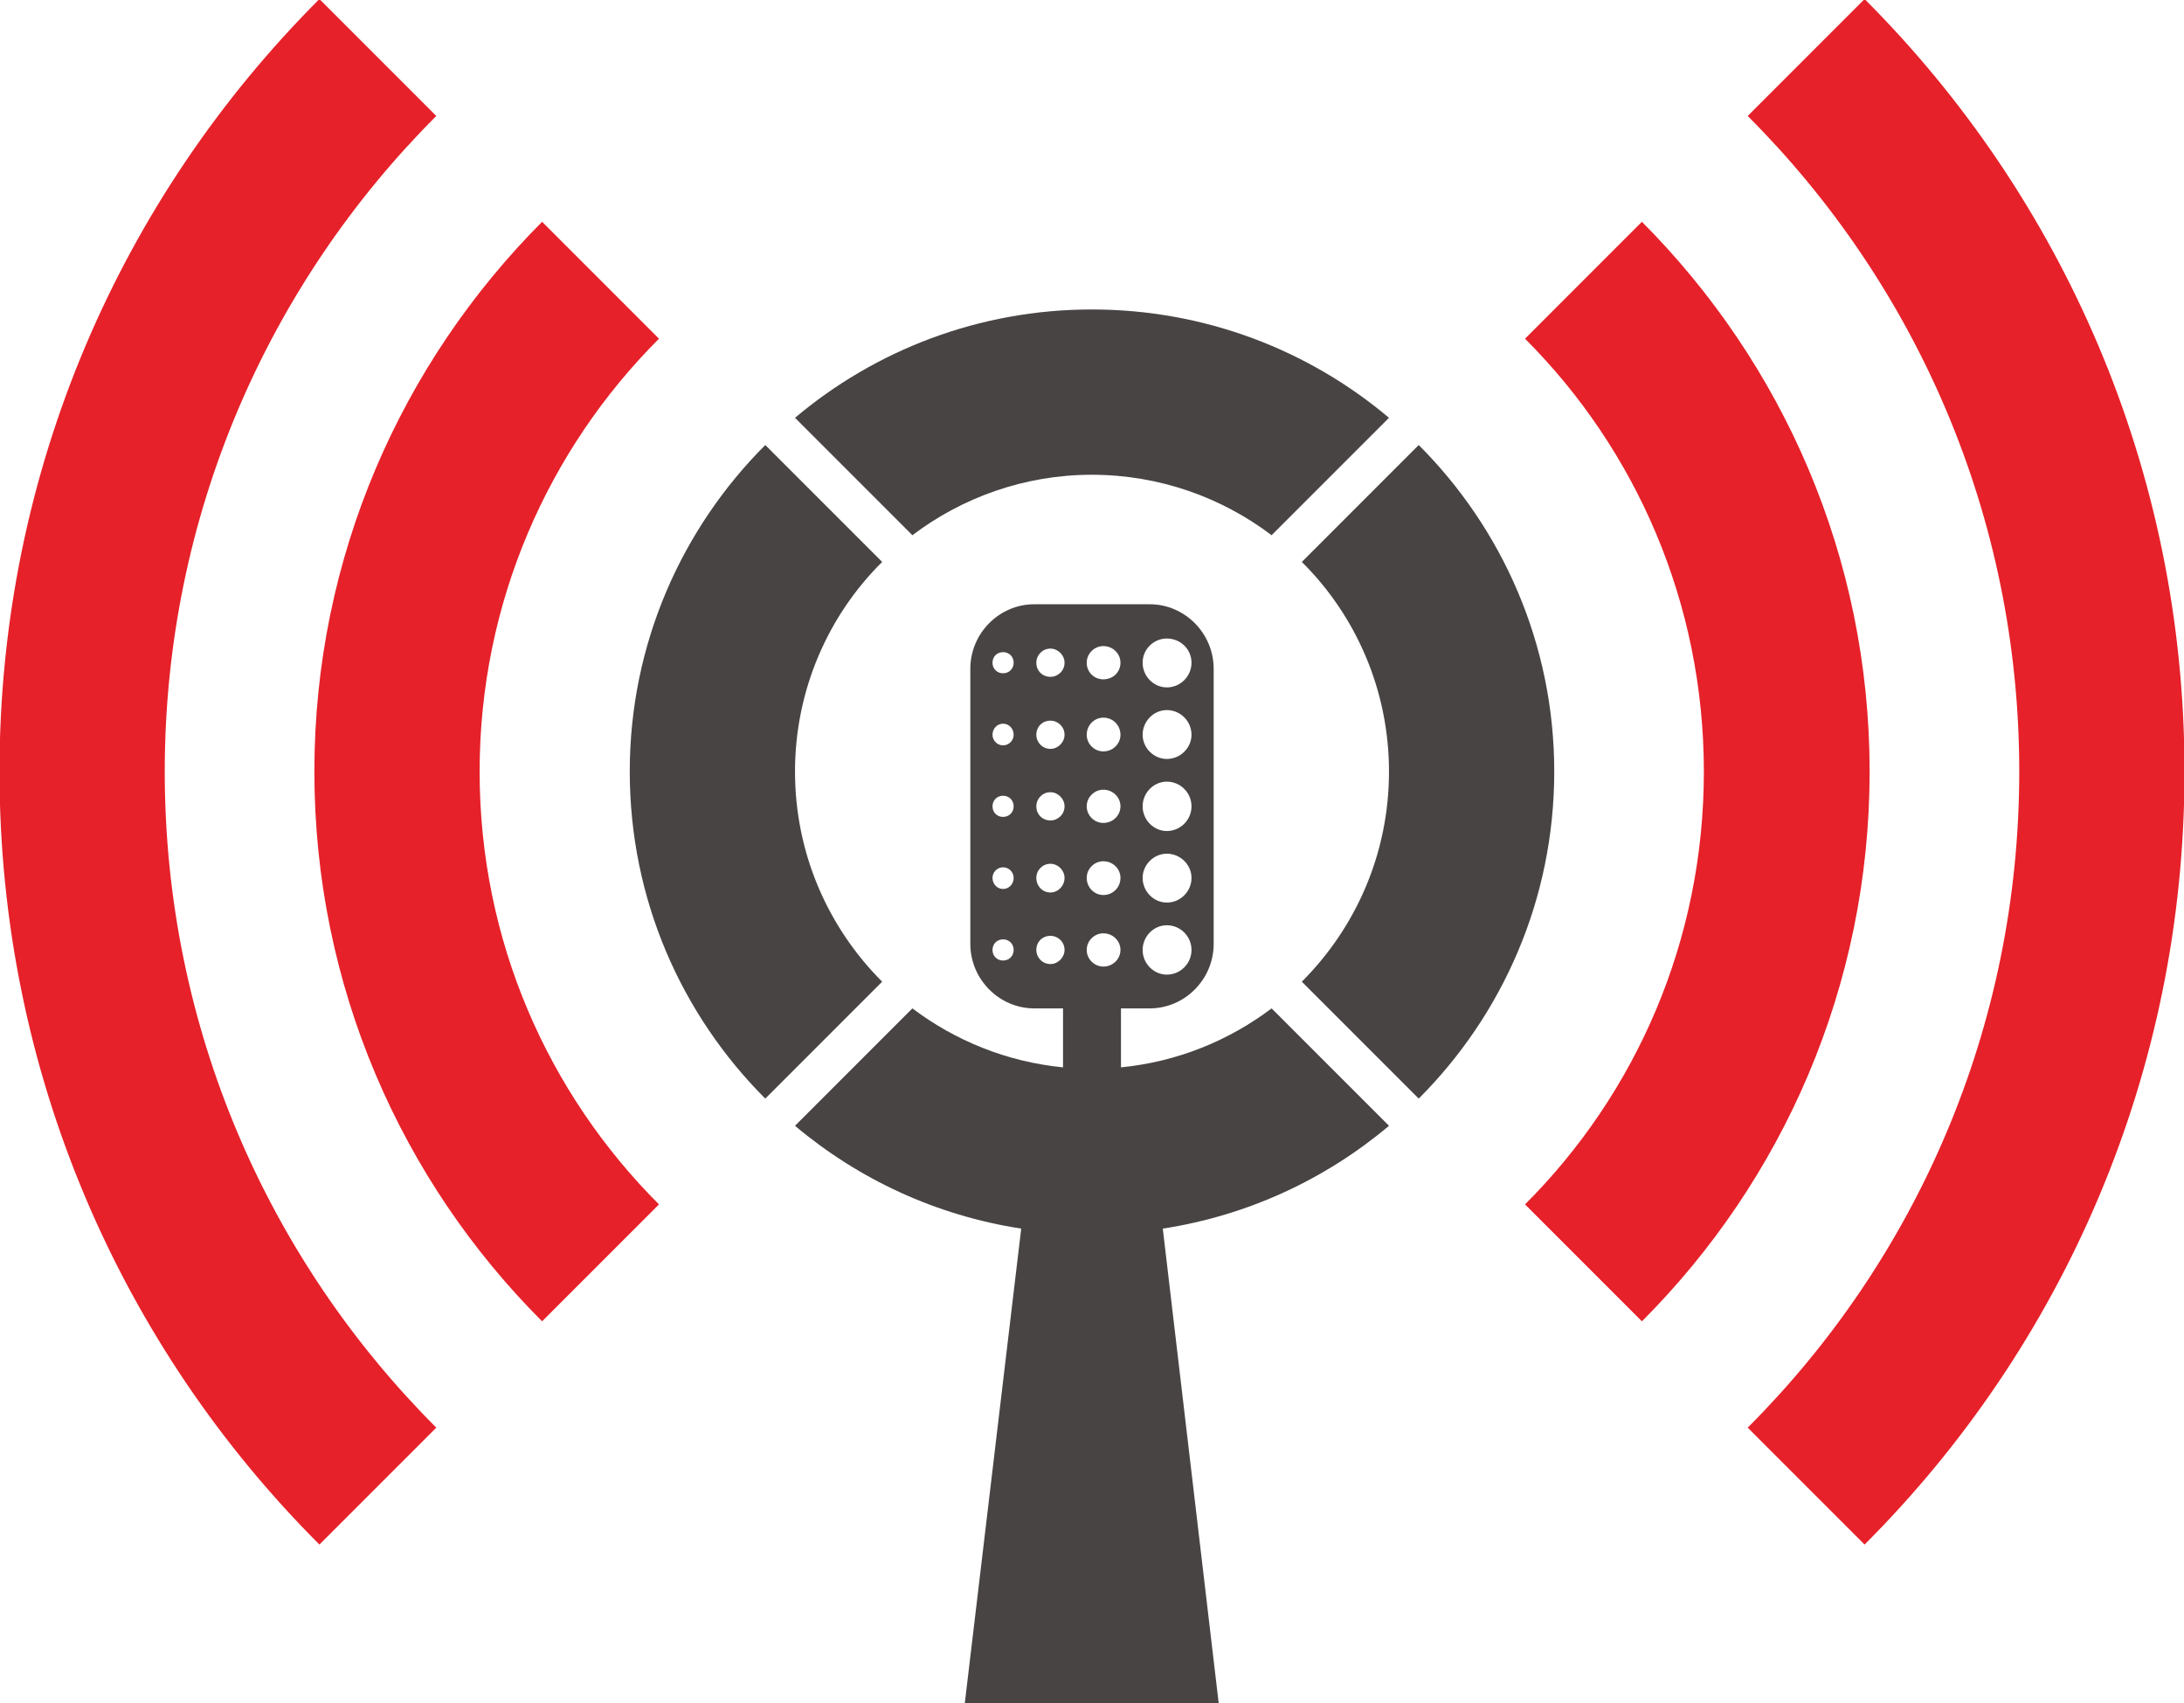
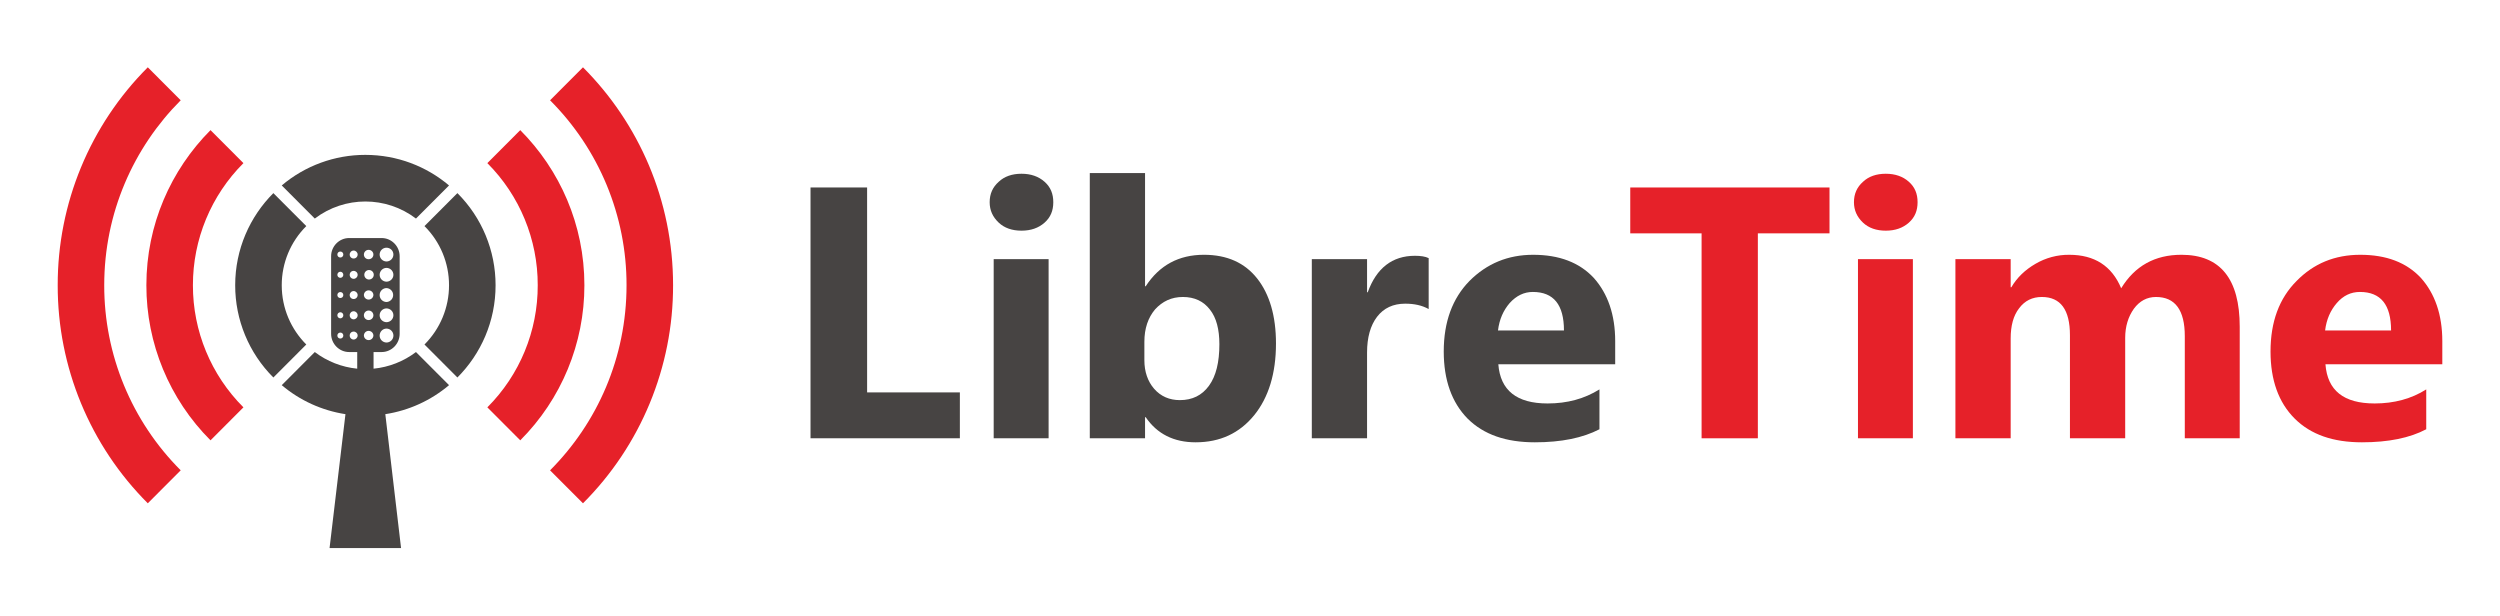
- <svg xmlns="http://www.w3.org/2000/svg" xml:space="preserve" width="163.839" height="127.68" viewBox="0 0 4335 3378" shape-rendering="geometricPrecision" text-rendering="geometricPrecision" image-rendering="optimizeQuality" fill-rule="evenodd" clip-rule="evenodd">
-   <defs>
-     <style>
-         .fil2{fill:#e62129}
-       </style>
-   </defs>
-   <g id="Layer_x0020_1">
-     <g id="_986080032">
-       <path d="M3469 230 3701-2c393 393 635 935 635 1533 0 599-242 1141-635 1534l-232-232c333-333 539-793 539-1302 0-508-206-968-539-1301z" fill="none" />
-       <path d="M2167 614c225 0 431 81 590 215l-233 233c-99-75-223-120-357-120-133 0-257 45-356 120l-233-233c159-134 365-215 589-215zm141 1824 111 942h-504l112-942c-169-26-323-98-449-204l233-233c85 64 187 106 299 117v-117h-57c-70 0-127-58-127-128v-546c0-70 57-128 127-128h229c70 0 127 58 127 128v546c0 70-57 128-127 128h-57v117c112-11 214-53 299-117l233 233c-126 106-280 178-449 204zm8-1171c27 0 49 21 49 48s-22 49-49 49c-26 0-48-22-48-49s22-48 48-48zm-126 15c19 0 34 15 34 33 0 19-15 33-34 33-18 0-33-14-33-33 0-18 15-33 33-33zm-105 5c15 0 28 13 28 28 0 16-13 28-28 28-16 0-28-12-28-28 0-15 12-28 28-28zm-94 7c12 0 21 9 21 21s-9 21-21 21-21-9-21-21 9-21 21-21zm325 115c27 0 49 22 49 49 0 26-22 48-49 48-26 0-48-22-48-48 0-27 22-49 48-49zm-126 15c19 0 34 15 34 34 0 18-15 33-34 33-18 0-33-15-33-33 0-19 15-34 33-34zm-105 6c15 0 28 12 28 28 0 15-13 28-28 28-16 0-28-13-28-28 0-16 12-28 28-28zm-94 6c12 0 21 10 21 22 0 11-9 21-21 21s-21-10-21-21c0-12 9-22 21-22zm325 115c27 0 49 22 49 49s-22 49-49 49c-26 0-48-22-48-49s22-49 48-49zm-126 16c19 0 34 15 34 33s-15 33-34 33c-18 0-33-15-33-33s15-33 33-33zm-105 5c15 0 28 13 28 28 0 16-13 28-28 28-16 0-28-12-28-28 0-15 12-28 28-28zm-94 7c12 0 21 9 21 21s-9 21-21 21-21-9-21-21 9-21 21-21zm325 115c27 0 49 22 49 48 0 27-22 49-49 49-26 0-48-22-48-49 0-26 22-48 48-48zm-126 15c19 0 34 15 34 33 0 19-15 34-34 34-18 0-33-15-33-34 0-18 15-33 33-33zm-105 5c15 0 28 13 28 28 0 16-13 29-28 29-16 0-28-13-28-29 0-15 12-28 28-28zm-94 7c12 0 21 10 21 21 0 12-9 22-21 22s-21-10-21-22c0-11 9-21 21-21zm325 115c27 0 49 22 49 49s-22 49-49 49c-26 0-48-22-48-49s22-49 48-49zm-126 16c19 0 34 15 34 33s-15 33-34 33c-18 0-33-15-33-33s15-33 33-33zm-105 5c15 0 28 12 28 28 0 15-13 28-28 28-16 0-28-13-28-28 0-16 12-28 28-28zm-94 7c12 0 21 9 21 21s-9 21-21 21-21-9-21-21 9-21 21-21zm-240-749c-107 106-173 254-173 416 0 163 66 310 173 417l-232 232c-166-166-269-395-269-649 0-253 103-482 269-648l232 232zm1065-232c166 166 269 395 269 648 0 254-103 483-269 649l-232-232c107-107 173-254 173-417 0-162-66-310-173-416l232-232z" fill="#474443" />
-       <path class="fil2" d="M1308 2390c-220-220-356-523-356-859 0-335 136-639 356-859l-232-232c-279 280-452 665-452 1091s173 812 452 1091l232-232zM3027 672c220 220 355 524 355 859 0 336-135 639-355 859l232 232c279-279 452-665 452-1091s-173-811-452-1091l-232 232z" />
-       <path class="fil2" d="M866 2833c-333-333-539-793-539-1302 0-508 206-968 539-1301L634-2C241 391-1 933-1 1531c0 599 242 1141 635 1534l232-232zM3469 230c333 333 539 793 539 1301 0 509-206 969-539 1302l232 232c393-393 635-935 635-1534 0-598-242-1140-635-1533l-232 232z" />
-     </g>
+ <svg xmlns="http://www.w3.org/2000/svg" xml:space="preserve" version="1.1" clip-rule="evenodd" fill-rule="evenodd" image-rendering="optimizeQuality" shape-rendering="geometricPrecision" text-rendering="geometricPrecision" viewBox="0 0 260 64">
+   <g id="g936">
+     <path fill="#474443" id="polygon21" d="M90.18 40.811h9.646v4.771H84.294V19.497h5.885z" />
+     <path fill="#474443" d="M106.234 23.99c-.975 0-1.776-.278-2.368-.836-.627-.592-.941-1.288-.941-2.124 0-.87.314-1.567.941-2.124.592-.558 1.393-.836 2.368-.836.975 0 1.776.278 2.403.836.627.557.905 1.253.905 2.124 0 .87-.278 1.567-.905 2.124-.627.558-1.428.836-2.403.836zm2.821 21.592h-5.712V26.95h5.712z" id="path23" />
+     <path fill="#474443" d="M119.154 43.388h-.069v2.194h-5.747V18h5.747v11.771h.069c1.428-2.194 3.448-3.274 6.06-3.274 2.403 0 4.249.836 5.537 2.473 1.289 1.637 1.951 3.9 1.951 6.756 0 3.1-.767 5.607-2.264 7.453-1.532 1.88-3.552 2.821-6.095 2.821-2.263 0-4.005-.87-5.189-2.612zm-.139-7.836v1.916c0 1.184.348 2.194 1.01 2.96.697.8 1.602 1.184 2.682 1.184 1.288 0 2.298-.488 3.029-1.498.732-1.01 1.08-2.437 1.08-4.318 0-1.532-.313-2.751-.975-3.587-.662-.87-1.602-1.323-2.821-1.323-1.184 0-2.124.452-2.891 1.288-.731.87-1.114 1.985-1.114 3.378z" id="path25" />
+     <path fill="#474443" d="M148.582 32.14c-.696-.384-1.497-.558-2.438-.558-1.253 0-2.228.453-2.925 1.358-.696.906-1.045 2.16-1.045 3.727v8.915h-5.746V26.95h5.746v3.448h.07c.905-2.507 2.542-3.796 4.91-3.796.592 0 1.08.07 1.428.244z" id="path27" />
+     <path fill="#474443" d="M167.98 37.886h-12.154c.209 2.716 1.915 4.074 5.119 4.074 2.055 0 3.831-.487 5.398-1.463v4.145c-1.741.905-3.97 1.358-6.721 1.358-2.995 0-5.328-.801-7-2.473-1.637-1.671-2.473-4.005-2.473-6.965 0-3.1.906-5.537 2.682-7.348 1.811-1.811 4.005-2.716 6.617-2.716 2.716 0 4.806.8 6.303 2.402 1.463 1.637 2.229 3.831 2.229 6.583zm-5.328-3.518c0-2.681-1.08-4.005-3.239-4.005-.905 0-1.706.383-2.403 1.15-.662.766-1.08 1.706-1.219 2.855z" id="path29" />
+     <path fill="#e62129" id="polygon31" d="M176.965 24.269h-7.418v-4.771h20.722v4.77h-7.453v21.314h-5.851z" />
+     <path fill="#e62129" d="M196.12 23.99c-.976 0-1.777-.278-2.369-.836-.626-.592-.94-1.288-.94-2.124 0-.87.314-1.567.94-2.124.592-.558 1.393-.836 2.369-.836.975 0 1.776.278 2.403.836.626.557.905 1.253.905 2.124 0 .87-.279 1.567-.905 2.124-.627.558-1.428.836-2.403.836zm2.82 21.592h-5.711V26.95h5.711z" id="path33" />
+     <path fill="#e62129" d="M232.931 45.582h-5.712V34.96c0-2.716-1.01-4.074-2.995-4.074-.94 0-1.706.418-2.298 1.219-.592.835-.906 1.845-.906 3.03v10.447h-5.746V34.856c0-2.647-.975-3.97-2.926-3.97-.975 0-1.776.383-2.368 1.184-.592.766-.87 1.81-.87 3.134v10.378h-5.747V26.95h5.747v2.926h.069c.592-1.01 1.428-1.811 2.508-2.438a6.822 6.822 0 0 1 3.517-.94c2.612 0 4.423 1.149 5.398 3.482 1.428-2.333 3.518-3.483 6.269-3.483 4.04 0 6.06 2.508 6.06 7.488z" id="path35" />
+     <path fill="#e62129" d="M254 37.886h-12.154c.209 2.716 1.881 4.074 5.119 4.074 2.02 0 3.831-.487 5.364-1.463v4.145c-1.707.905-3.936 1.358-6.687 1.358-2.995 0-5.328-.801-7-2.473-1.672-1.671-2.507-4.005-2.507-6.965 0-3.1.905-5.537 2.716-7.348 1.776-1.811 3.97-2.716 6.617-2.716 2.716 0 4.806.8 6.303 2.402 1.463 1.637 2.229 3.831 2.229 6.583zm-5.328-3.518c0-2.681-1.08-4.005-3.239-4.005-.94 0-1.741.383-2.403 1.15-.662.766-1.08 1.706-1.219 2.855z" id="path37" />
+   </g>
+   <g id="g859">
+     <path fill="#474443" d="M37.993 16.107c3.32 0 6.36 1.198 8.706 3.179l-3.438 3.444a8.687 8.687 0 0 0-10.522 0l-3.438-3.444a13.443 13.443 0 0 1 8.692-3.179zm2.08 26.966L41.711 57h-7.437l1.653-13.927a13.44 13.44 0 0 1-6.626-3.016l3.438-3.444a8.72 8.72 0 0 0 4.412 1.73v-1.73h-.84c-1.034 0-1.875-.858-1.875-1.893v-8.072c0-1.035.841-1.892 1.874-1.892h3.38c1.033 0 1.874.857 1.874 1.892v8.072c0 1.035-.84 1.893-1.874 1.893h-.84v1.73a8.72 8.72 0 0 0 4.411-1.73l3.438 3.444a13.44 13.44 0 0 1-6.626 3.016zm.118-17.312c.4 0 .723.31.723.71a.724.724 0 0 1-.723.724.722.722 0 0 1-.708-.724c0-.4.325-.71.708-.71zm-1.859.222c.28 0 .502.222.502.488 0 .28-.222.488-.502.488a.482.482 0 0 1-.487-.488c0-.266.221-.488.487-.488zm-1.55.074c.222 0 .414.192.414.414a.413.413 0 0 1-.413.414.404.404 0 0 1-.414-.414c0-.222.177-.414.414-.414zm-1.387.103c.178 0 .31.133.31.31a.303.303 0 0 1-.31.311.303.303 0 0 1-.31-.31c0-.178.133-.31.31-.31zm4.796 1.7c.4 0 .723.326.723.725 0 .384-.324.71-.723.71a.719.719 0 0 1-.708-.71c0-.4.325-.725.708-.725zm-1.859.222a.496.496 0 1 1 .014.989.496.496 0 0 1-.014-.988zm-1.55.089c.222 0 .414.177.414.414a.423.423 0 0 1-.413.414.413.413 0 0 1-.414-.414c0-.237.177-.414.414-.414zm-1.387.089c.178 0 .31.147.31.325 0 .162-.132.31-.31.31a.312.312 0 0 1-.31-.31c0-.178.133-.325.31-.325zm4.796 1.7a.725.725 0 0 1 0 1.449.722.722 0 0 1-.708-.725c0-.399.325-.724.708-.724zm-1.859.236c.28 0 .502.222.502.488a.495.495 0 0 1-.989 0c0-.266.221-.488.487-.488zm-1.55.074c.222 0 .414.192.414.414a.413.413 0 0 1-.413.414.404.404 0 0 1-.414-.414c0-.222.177-.414.414-.414zm-1.387.104c.178 0 .31.133.31.31 0 .178-.132.31-.31.31a.303.303 0 0 1-.31-.31c0-.177.133-.31.31-.31zm4.796 1.7c.4 0 .723.325.723.71a.724.724 0 0 1-.723.724.722.722 0 0 1-.708-.724c0-.385.325-.71.708-.71zm-1.859.222a.495.495 0 1 1 .014.99.495.495 0 0 1-.014-.99zm-1.55.074c.222 0 .414.192.414.414a.426.426 0 0 1-.413.428.416.416 0 0 1-.414-.428c0-.222.177-.414.414-.414zm-1.387.103c.178 0 .31.148.31.31a.315.315 0 0 1-.31.326.315.315 0 0 1-.31-.325c0-.163.133-.31.31-.31zm4.796 1.7a.725.725 0 0 1 0 1.45.722.722 0 0 1-.708-.725c0-.4.325-.725.708-.725zm-1.859.237c.28 0 .502.222.502.488a.495.495 0 0 1-.989 0c0-.266.221-.488.487-.488zm-1.55.074c.222 0 .414.177.414.414a.423.423 0 0 1-.413.414.413.413 0 0 1-.414-.414c0-.237.177-.414.414-.414zm-1.387.103c.178 0 .31.133.31.31a.303.303 0 0 1-.31.311.303.303 0 0 1-.31-.31c0-.178.133-.31.31-.31zm-3.54-11.073a8.653 8.653 0 0 0-2.554 6.15c0 2.41.974 4.583 2.553 6.165l-3.424 3.43a13.53 13.53 0 0 1-3.97-9.595c0-3.74 1.52-7.126 3.97-9.58zm15.715-3.43a13.522 13.522 0 0 1 3.97 9.58c0 3.755-1.52 7.14-3.97 9.595l-3.424-3.43a8.69 8.69 0 0 0 2.553-6.165 8.654 8.654 0 0 0-2.553-6.15z" id="path2" />
+     <path fill="#e62129" d="M25.317 42.364a17.903 17.903 0 0 1-5.254-12.7 17.93 17.93 0 0 1 5.254-12.7l-3.424-3.43c-4.117 4.14-6.67 9.832-6.67 16.13a22.77 22.77 0 0 0 6.67 16.13z" id="path4" />
+     <path fill="#e62129" d="M18.794 48.913a27.151 27.151 0 0 1-7.954-19.249c0-7.51 3.04-14.311 7.954-19.234L15.371 7a31.975 31.975 0 0 0-9.37 22.664 31.984 31.984 0 0 0 9.37 22.679Zm31.89-31.948a17.917 17.917 0 0 1 5.24 12.7 17.89 17.89 0 0 1-5.24 12.699l3.423 3.43a22.77 22.77 0 0 0 6.67-16.13c0-6.298-2.553-11.99-6.67-16.13z" id="path6" />
+     <path fill="#e62129" d="M57.206 10.43a27.143 27.143 0 0 1 7.954 19.234c0 7.525-3.04 14.326-7.954 19.25l3.423 3.429A31.985 31.985 0 0 0 70 29.664C70 20.824 66.43 12.81 60.63 7z" id="path8" />
  </g>
</svg>
